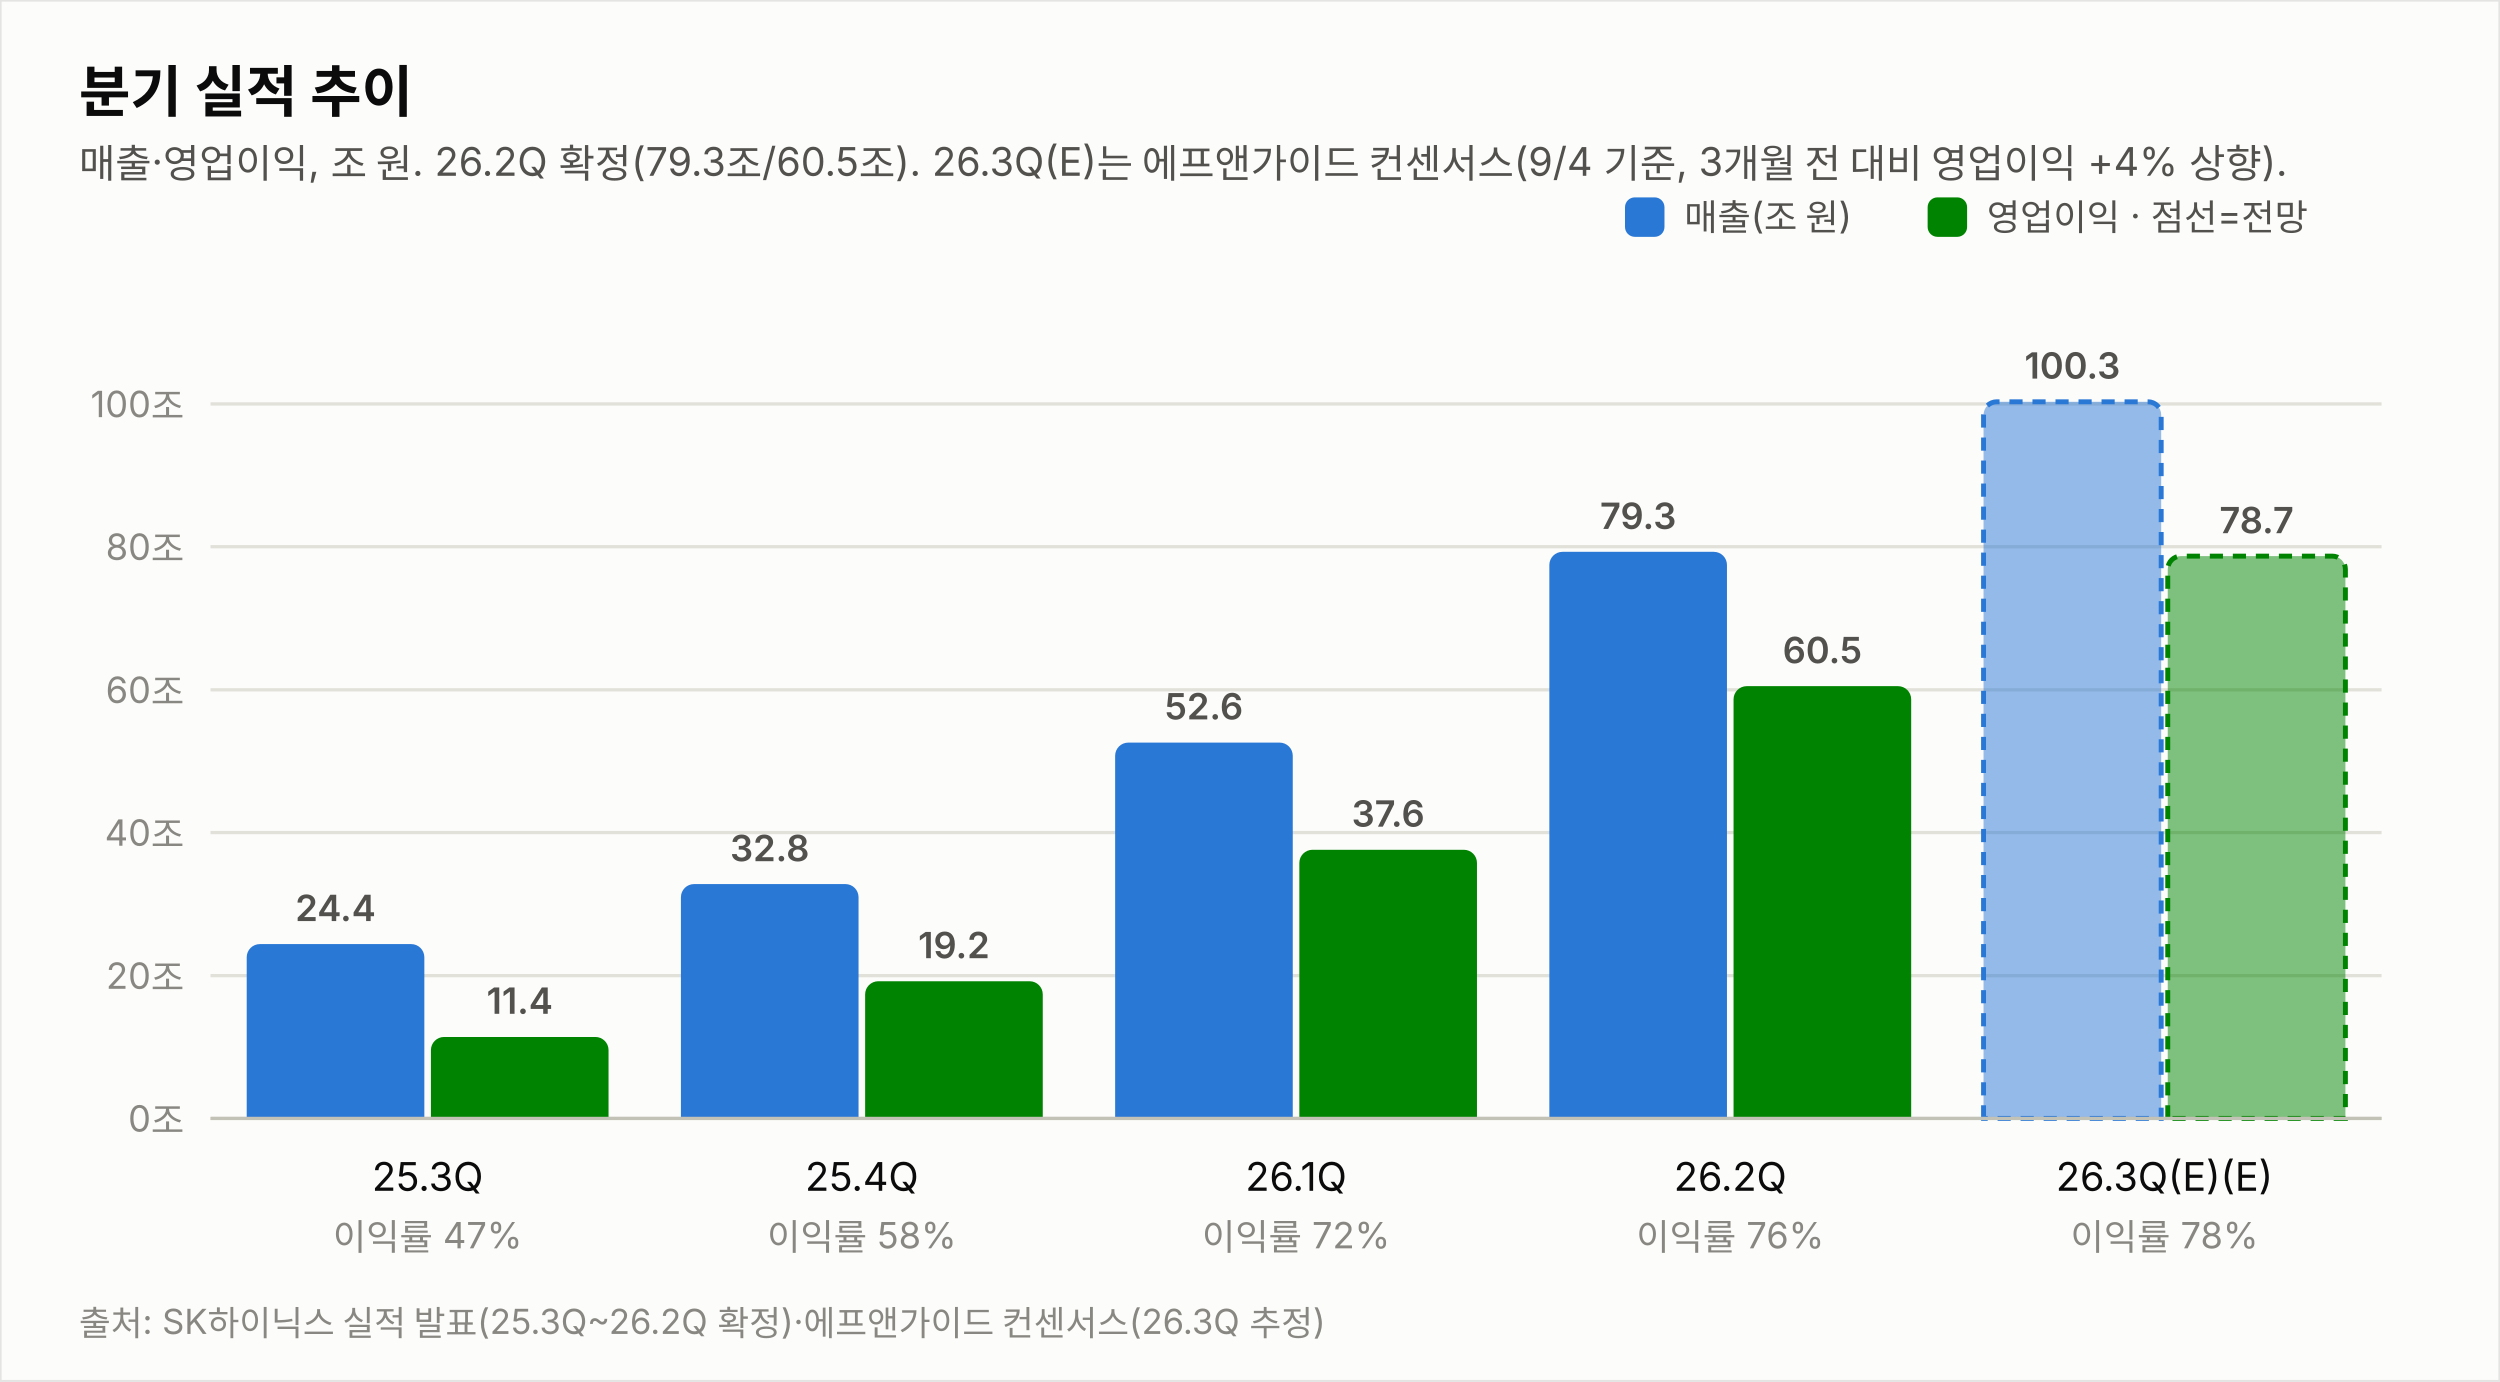
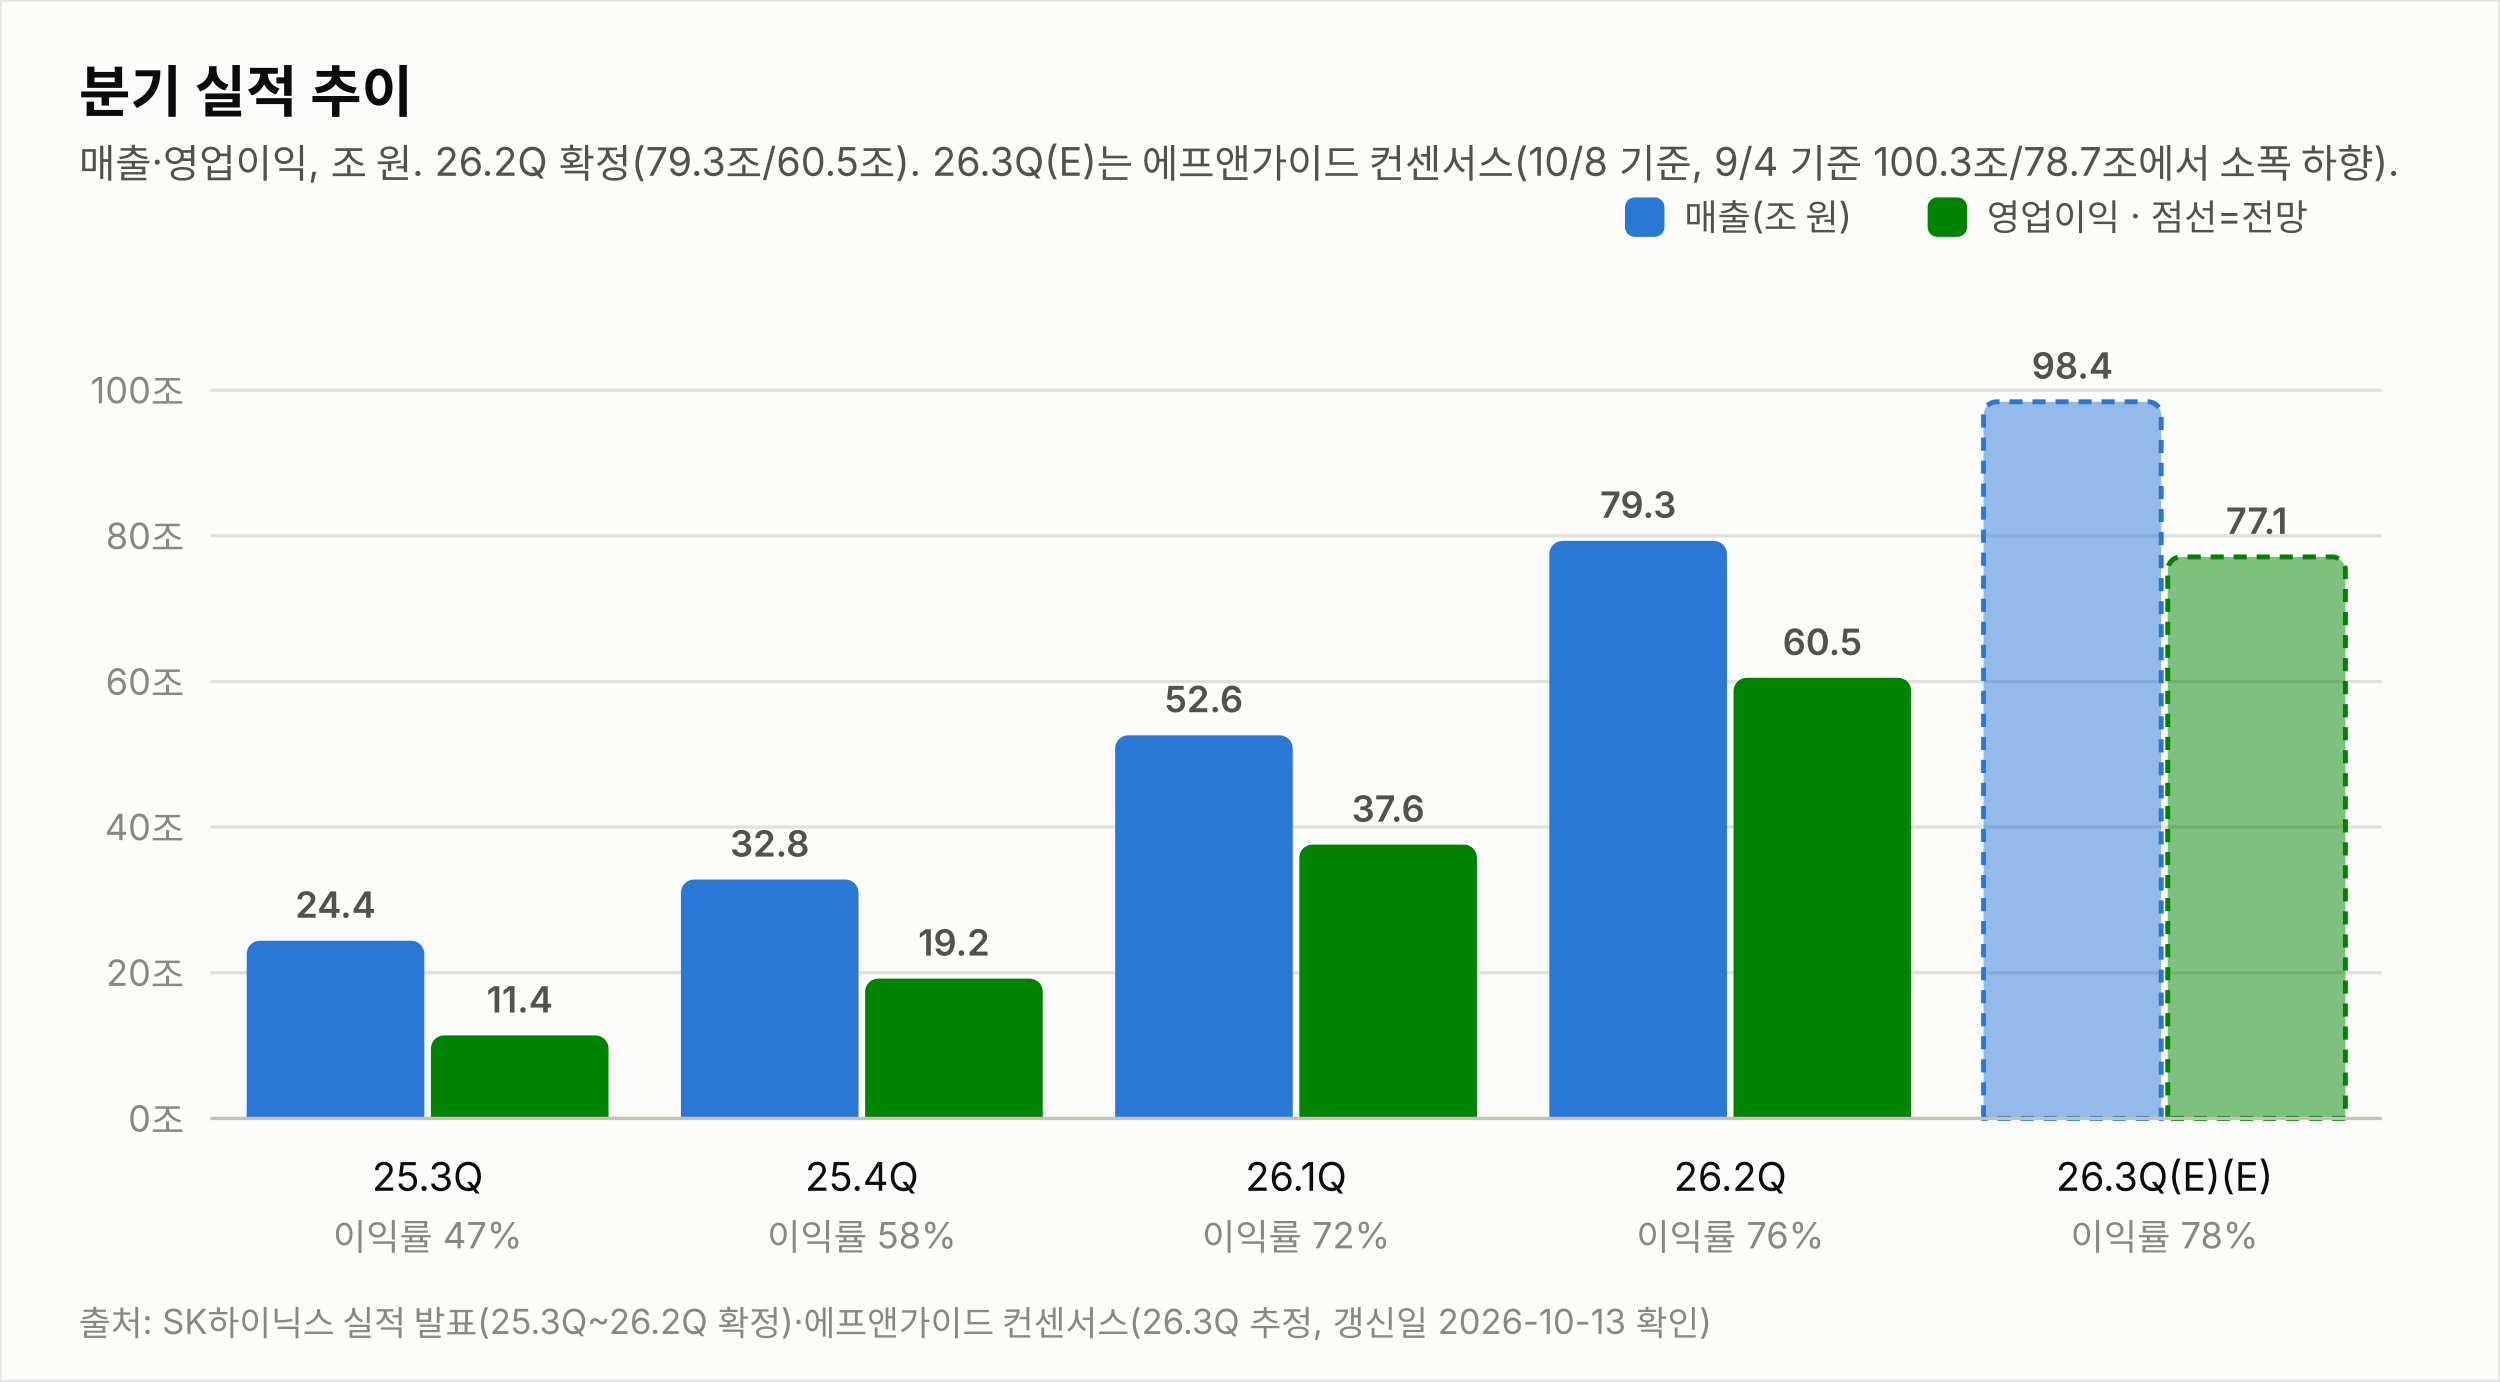
<svg xmlns="http://www.w3.org/2000/svg" width="760" height="420" viewBox="0 0 760 420" font-family="system-ui,-apple-system,&quot;Segoe UI&quot;,&quot;Malgun Gothic&quot;,&quot;Apple SD Gothic Neo&quot;,sans-serif">
  <rect width="760" height="420" fill="#fcfcfb" stroke="rgba(11,11,11,0.10)" />
  <text x="24" y="34" font-size="17" font-weight="700" fill="#0b0b0b">분기 실적 추이</text>
-   <text x="24" y="54" font-size="12" fill="#52514e">매출·영업이익, 조 원. 26.2Q 확정(79.3조/60.5조). 26.3Q(E)는 에프앤가이드 컨센서스(9/4 기준, 3개월 전 대비 영업이익 +4% 상향).</text>
+   <text x="24" y="54" font-size="12" fill="#52514e">매출·영업이익, 조 원. 26.2Q 확정(79.3조/60.5조). 26.3Q(E)는 에프앤가이드 컨센서스(10/8 기준, 9/4 기준 100.3조/78.7조에서 소폭 하향).</text>
  <line x1="64" y1="340.0" x2="724" y2="340.0" stroke="#e1e0d9" stroke-width="1" />
  <text x="56" y="344.0" font-size="11" fill="#898781" text-anchor="end" style="font-variant-numeric:tabular-nums">0조</text>
-   <line x1="64" y1="296.6" x2="724" y2="296.6" stroke="#e1e0d9" stroke-width="1" />
-   <text x="56" y="300.6" font-size="11" fill="#898781" text-anchor="end" style="font-variant-numeric:tabular-nums">20조</text>
-   <line x1="64" y1="253.1" x2="724" y2="253.1" stroke="#e1e0d9" stroke-width="1" />
-   <text x="56" y="257.1" font-size="11" fill="#898781" text-anchor="end" style="font-variant-numeric:tabular-nums">40조</text>
-   <line x1="64" y1="209.7" x2="724" y2="209.7" stroke="#e1e0d9" stroke-width="1" />
-   <text x="56" y="213.7" font-size="11" fill="#898781" text-anchor="end" style="font-variant-numeric:tabular-nums">60조</text>
-   <line x1="64" y1="166.2" x2="724" y2="166.2" stroke="#e1e0d9" stroke-width="1" />
-   <text x="56" y="170.2" font-size="11" fill="#898781" text-anchor="end" style="font-variant-numeric:tabular-nums">80조</text>
-   <line x1="64" y1="122.8" x2="724" y2="122.8" stroke="#e1e0d9" stroke-width="1" />
-   <text x="56" y="126.8" font-size="11" fill="#898781" text-anchor="end" style="font-variant-numeric:tabular-nums">100조</text>
-   <path d="M75.0,340.0 v-48.998 a4,4 0 0 1 4,-4 h46.0 a4,4 0 0 1 4,4 v48.998 z" fill="#2a78d6" />
-   <text x="102.0" y="280.0" font-size="11" font-weight="600" fill="#52514e" text-anchor="middle" style="font-variant-numeric:tabular-nums">24.4</text>
-   <path d="M131.0,340.0 v-20.761 a4,4 0 0 1 4,-4 h46.0 a4,4 0 0 1 4,4 v20.761 z" fill="#008300" />
-   <text x="158.0" y="308.2" font-size="11" font-weight="600" fill="#52514e" text-anchor="middle" style="font-variant-numeric:tabular-nums">11.4</text>
+   <line x1="64" y1="295.7" x2="724" y2="295.7" stroke="#e1e0d9" stroke-width="1" />
+   <text x="56" y="299.7" font-size="11" fill="#898781" text-anchor="end" style="font-variant-numeric:tabular-nums">20조</text>
+   <line x1="64" y1="251.4" x2="724" y2="251.4" stroke="#e1e0d9" stroke-width="1" />
+   <text x="56" y="255.4" font-size="11" fill="#898781" text-anchor="end" style="font-variant-numeric:tabular-nums">40조</text>
+   <line x1="64" y1="207.2" x2="724" y2="207.2" stroke="#e1e0d9" stroke-width="1" />
+   <text x="56" y="211.2" font-size="11" fill="#898781" text-anchor="end" style="font-variant-numeric:tabular-nums">60조</text>
+   <line x1="64" y1="162.9" x2="724" y2="162.9" stroke="#e1e0d9" stroke-width="1" />
+   <text x="56" y="166.9" font-size="11" fill="#898781" text-anchor="end" style="font-variant-numeric:tabular-nums">80조</text>
+   <line x1="64" y1="118.6" x2="724" y2="118.6" stroke="#e1e0d9" stroke-width="1" />
+   <text x="56" y="122.6" font-size="11" fill="#898781" text-anchor="end" style="font-variant-numeric:tabular-nums">100조</text>
+   <path d="M75.0,340.0 v-50.021 a4,4 0 0 1 4,-4 h46.0 a4,4 0 0 1 4,4 v50.021 z" fill="#2a78d6" />
+   <text x="102.0" y="279.0" font-size="11" font-weight="600" fill="#52514e" text-anchor="middle" style="font-variant-numeric:tabular-nums">24.4</text>
+   <path d="M131.0,340 v-21.24 a4,4 0 0 1 4,-4 h46.0 a4,4 0 0 1 4,4 v21.24 z" fill="#008300" />
+   <text x="158.0" y="307.8" font-size="11" font-weight="600" fill="#52514e" text-anchor="middle" style="font-variant-numeric:tabular-nums">11.4</text>
  <text x="130.0" y="362" font-size="12" fill="#0b0b0b" text-anchor="middle">25.3Q</text>
  <text x="130.0" y="380" font-size="11" fill="#898781" text-anchor="middle">이익률 47%</text>
-   <path d="M207.0,340.0 v-67.243 a4,4 0 0 1 4,-4 h46.0 a4,4 0 0 1 4,4 v67.243 z" fill="#2a78d6" />
-   <text x="234.0" y="261.8" font-size="11" font-weight="600" fill="#52514e" text-anchor="middle" style="font-variant-numeric:tabular-nums">32.8</text>
-   <path d="M263.0,340.0 v-37.703 a4,4 0 0 1 4,-4 h46.0 a4,4 0 0 1 4,4 v37.703 z" fill="#008300" />
-   <text x="290.0" y="291.3" font-size="11" font-weight="600" fill="#52514e" text-anchor="middle" style="font-variant-numeric:tabular-nums">19.2</text>
+   <path d="M207.0,340.0 v-68.619 a4,4 0 0 1 4,-4 h46.0 a4,4 0 0 1 4,4 v68.619 z" fill="#2a78d6" />
+   <text x="234.0" y="260.4" font-size="11" font-weight="600" fill="#52514e" text-anchor="middle" style="font-variant-numeric:tabular-nums">32.8</text>
+   <path d="M263.0,340.0 v-38.509 a4,4 0 0 1 4,-4 h46.0 a4,4 0 0 1 4,4 v38.509 z" fill="#008300" />
+   <text x="290.0" y="290.5" font-size="11" font-weight="600" fill="#52514e" text-anchor="middle" style="font-variant-numeric:tabular-nums">19.2</text>
  <text x="262.0" y="362" font-size="12" fill="#0b0b0b" text-anchor="middle">25.4Q</text>
  <text x="262.0" y="380" font-size="11" fill="#898781" text-anchor="middle">이익률 58%</text>
-   <path d="M339.0,340.0 v-110.25 a4,4 0 0 1 4,-4 h46.0 a4,4 0 0 1 4,4 v110.25 z" fill="#2a78d6" />
-   <text x="366.0" y="218.7" font-size="11" font-weight="600" fill="#52514e" text-anchor="middle" style="font-variant-numeric:tabular-nums">52.6</text>
-   <path d="M395.0,340.0 v-77.669 a4,4 0 0 1 4,-4 h46.0 a4,4 0 0 1 4,4 v77.669 z" fill="#008300" />
-   <text x="422.0" y="251.3" font-size="11" font-weight="600" fill="#52514e" text-anchor="middle" style="font-variant-numeric:tabular-nums">37.6</text>
+   <path d="M339.0,340.0 v-112.456 a4,4 0 0 1 4,-4 h46.0 a4,4 0 0 1 4,4 v112.456 z" fill="#2a78d6" />
+   <text x="366.0" y="216.5" font-size="11" font-weight="600" fill="#52514e" text-anchor="middle" style="font-variant-numeric:tabular-nums">52.6</text>
+   <path d="M395.0,340.0 v-79.246 a4,4 0 0 1 4,-4 h46.0 a4,4 0 0 1 4,4 v79.246 z" fill="#008300" />
+   <text x="422.0" y="249.8" font-size="11" font-weight="600" fill="#52514e" text-anchor="middle" style="font-variant-numeric:tabular-nums">37.6</text>
  <text x="394.0" y="362" font-size="12" fill="#0b0b0b" text-anchor="middle">26.1Q</text>
  <text x="394.0" y="380" font-size="11" fill="#898781" text-anchor="middle">이익률 72%</text>
-   <path d="M471.0,340.0 v-168.244 a4,4 0 0 1 4,-4 h46.0 a4,4 0 0 1 4,4 v168.244 z" fill="#2a78d6" />
-   <text x="498.0" y="160.8" font-size="11" font-weight="600" fill="#52514e" text-anchor="middle" style="font-variant-numeric:tabular-nums">79.3</text>
-   <path d="M527.0,340.0 v-127.409 a4,4 0 0 1 4,-4 h46.0 a4,4 0 0 1 4,4 v127.409 z" fill="#008300" />
-   <text x="554.0" y="201.6" font-size="11" font-weight="600" fill="#52514e" text-anchor="middle" style="font-variant-numeric:tabular-nums">60.5</text>
+   <path d="M471.0,340.0 v-171.57 a4,4 0 0 1 4,-4 h46.0 a4,4 0 0 1 4,4 v171.57 z" fill="#2a78d6" />
+   <text x="498.0" y="157.4" font-size="11" font-weight="600" fill="#52514e" text-anchor="middle" style="font-variant-numeric:tabular-nums">79.3</text>
+   <path d="M527.0,340.0 v-129.947 a4,4 0 0 1 4,-4 h46.0 a4,4 0 0 1 4,4 v129.947 z" fill="#008300" />
+   <text x="554.0" y="199.1" font-size="11" font-weight="600" fill="#52514e" text-anchor="middle" style="font-variant-numeric:tabular-nums">60.5</text>
  <text x="526.0" y="362" font-size="12" fill="#0b0b0b" text-anchor="middle">26.2Q</text>
  <text x="526.0" y="380" font-size="11" fill="#898781" text-anchor="middle">이익률 76%</text>
  <path d="M603.0,340.0 v-213.857 a4,4 0 0 1 4,-4 h46.0 a4,4 0 0 1 4,4 v213.857 z" fill="#2a78d6" opacity="0.5" />
  <path d="M603.0,340.0 v-213.857 a4,4 0 0 1 4,-4 h46.0 a4,4 0 0 1 4,4 v213.857 z" fill="none" stroke="#2a78d6" stroke-width="1.5" stroke-dasharray="4 3" />
-   <text x="630.0" y="115.1" font-size="11" font-weight="600" fill="#52514e" text-anchor="middle" style="font-variant-numeric:tabular-nums">100.3</text>
-   <path d="M659.0,340.0 v-166.941 a4,4 0 0 1 4,-4 h46.0 a4,4 0 0 1 4,4 v166.941 z" fill="#008300" opacity="0.5" />
-   <path d="M659.0,340.0 v-166.941 a4,4 0 0 1 4,-4 h46.0 a4,4 0 0 1 4,4 v166.941 z" fill="none" stroke="#008300" stroke-width="1.5" stroke-dasharray="4 3" />
-   <text x="686.0" y="162.1" font-size="11" font-weight="600" fill="#52514e" text-anchor="middle" style="font-variant-numeric:tabular-nums">78.7</text>
+   <text x="630.0" y="115.1" font-size="11" font-weight="600" fill="#52514e" text-anchor="middle" style="font-variant-numeric:tabular-nums">98.4</text>
+   <path d="M659.0,340.0 v-166.699 a4,4 0 0 1 4,-4 h46.0 a4,4 0 0 1 4,4 v166.699 z" fill="#008300" opacity="0.5" />
+   <path d="M659.0,340.0 v-166.699 a4,4 0 0 1 4,-4 h46.0 a4,4 0 0 1 4,4 v166.699 z" fill="none" stroke="#008300" stroke-width="1.5" stroke-dasharray="4 3" />
+   <text x="686.0" y="162.3" font-size="11" font-weight="600" fill="#52514e" text-anchor="middle" style="font-variant-numeric:tabular-nums">77.1</text>
  <text x="658.0" y="362" font-size="12" fill="#0b0b0b" text-anchor="middle">26.3Q(E)(E)</text>
  <text x="658.0" y="380" font-size="11" fill="#898781" text-anchor="middle">이익률 78%</text>
  <line x1="64" y1="340" x2="724" y2="340" stroke="#c3c2b7" stroke-width="1" />
  <rect x="494" y="60" width="12" height="12" rx="3" fill="#2a78d6" />
  <text x="512" y="70" font-size="11" fill="#52514e">매출(조 원)</text>
  <rect x="586" y="60" width="12" height="12" rx="3" fill="#008300" />
  <text x="604" y="70" font-size="11" fill="#52514e">영업이익 · 점선=전망</text>
-   <text x="24" y="406" font-size="10.5" fill="#898781">출처: SK하이닉스 실적 발표(25.3Q~26.2Q 확정)·에프앤가이드 컨센서스(26.3Q 추정)</text>
+   <text x="24" y="406" font-size="10.5" fill="#898781">출처: SK하이닉스 실적 발표(25.3Q~26.2Q 확정)·에프앤가이드 컨센서스(26.3Q 추정, 갱신일 2026-10-13 확인)</text>
</svg>
